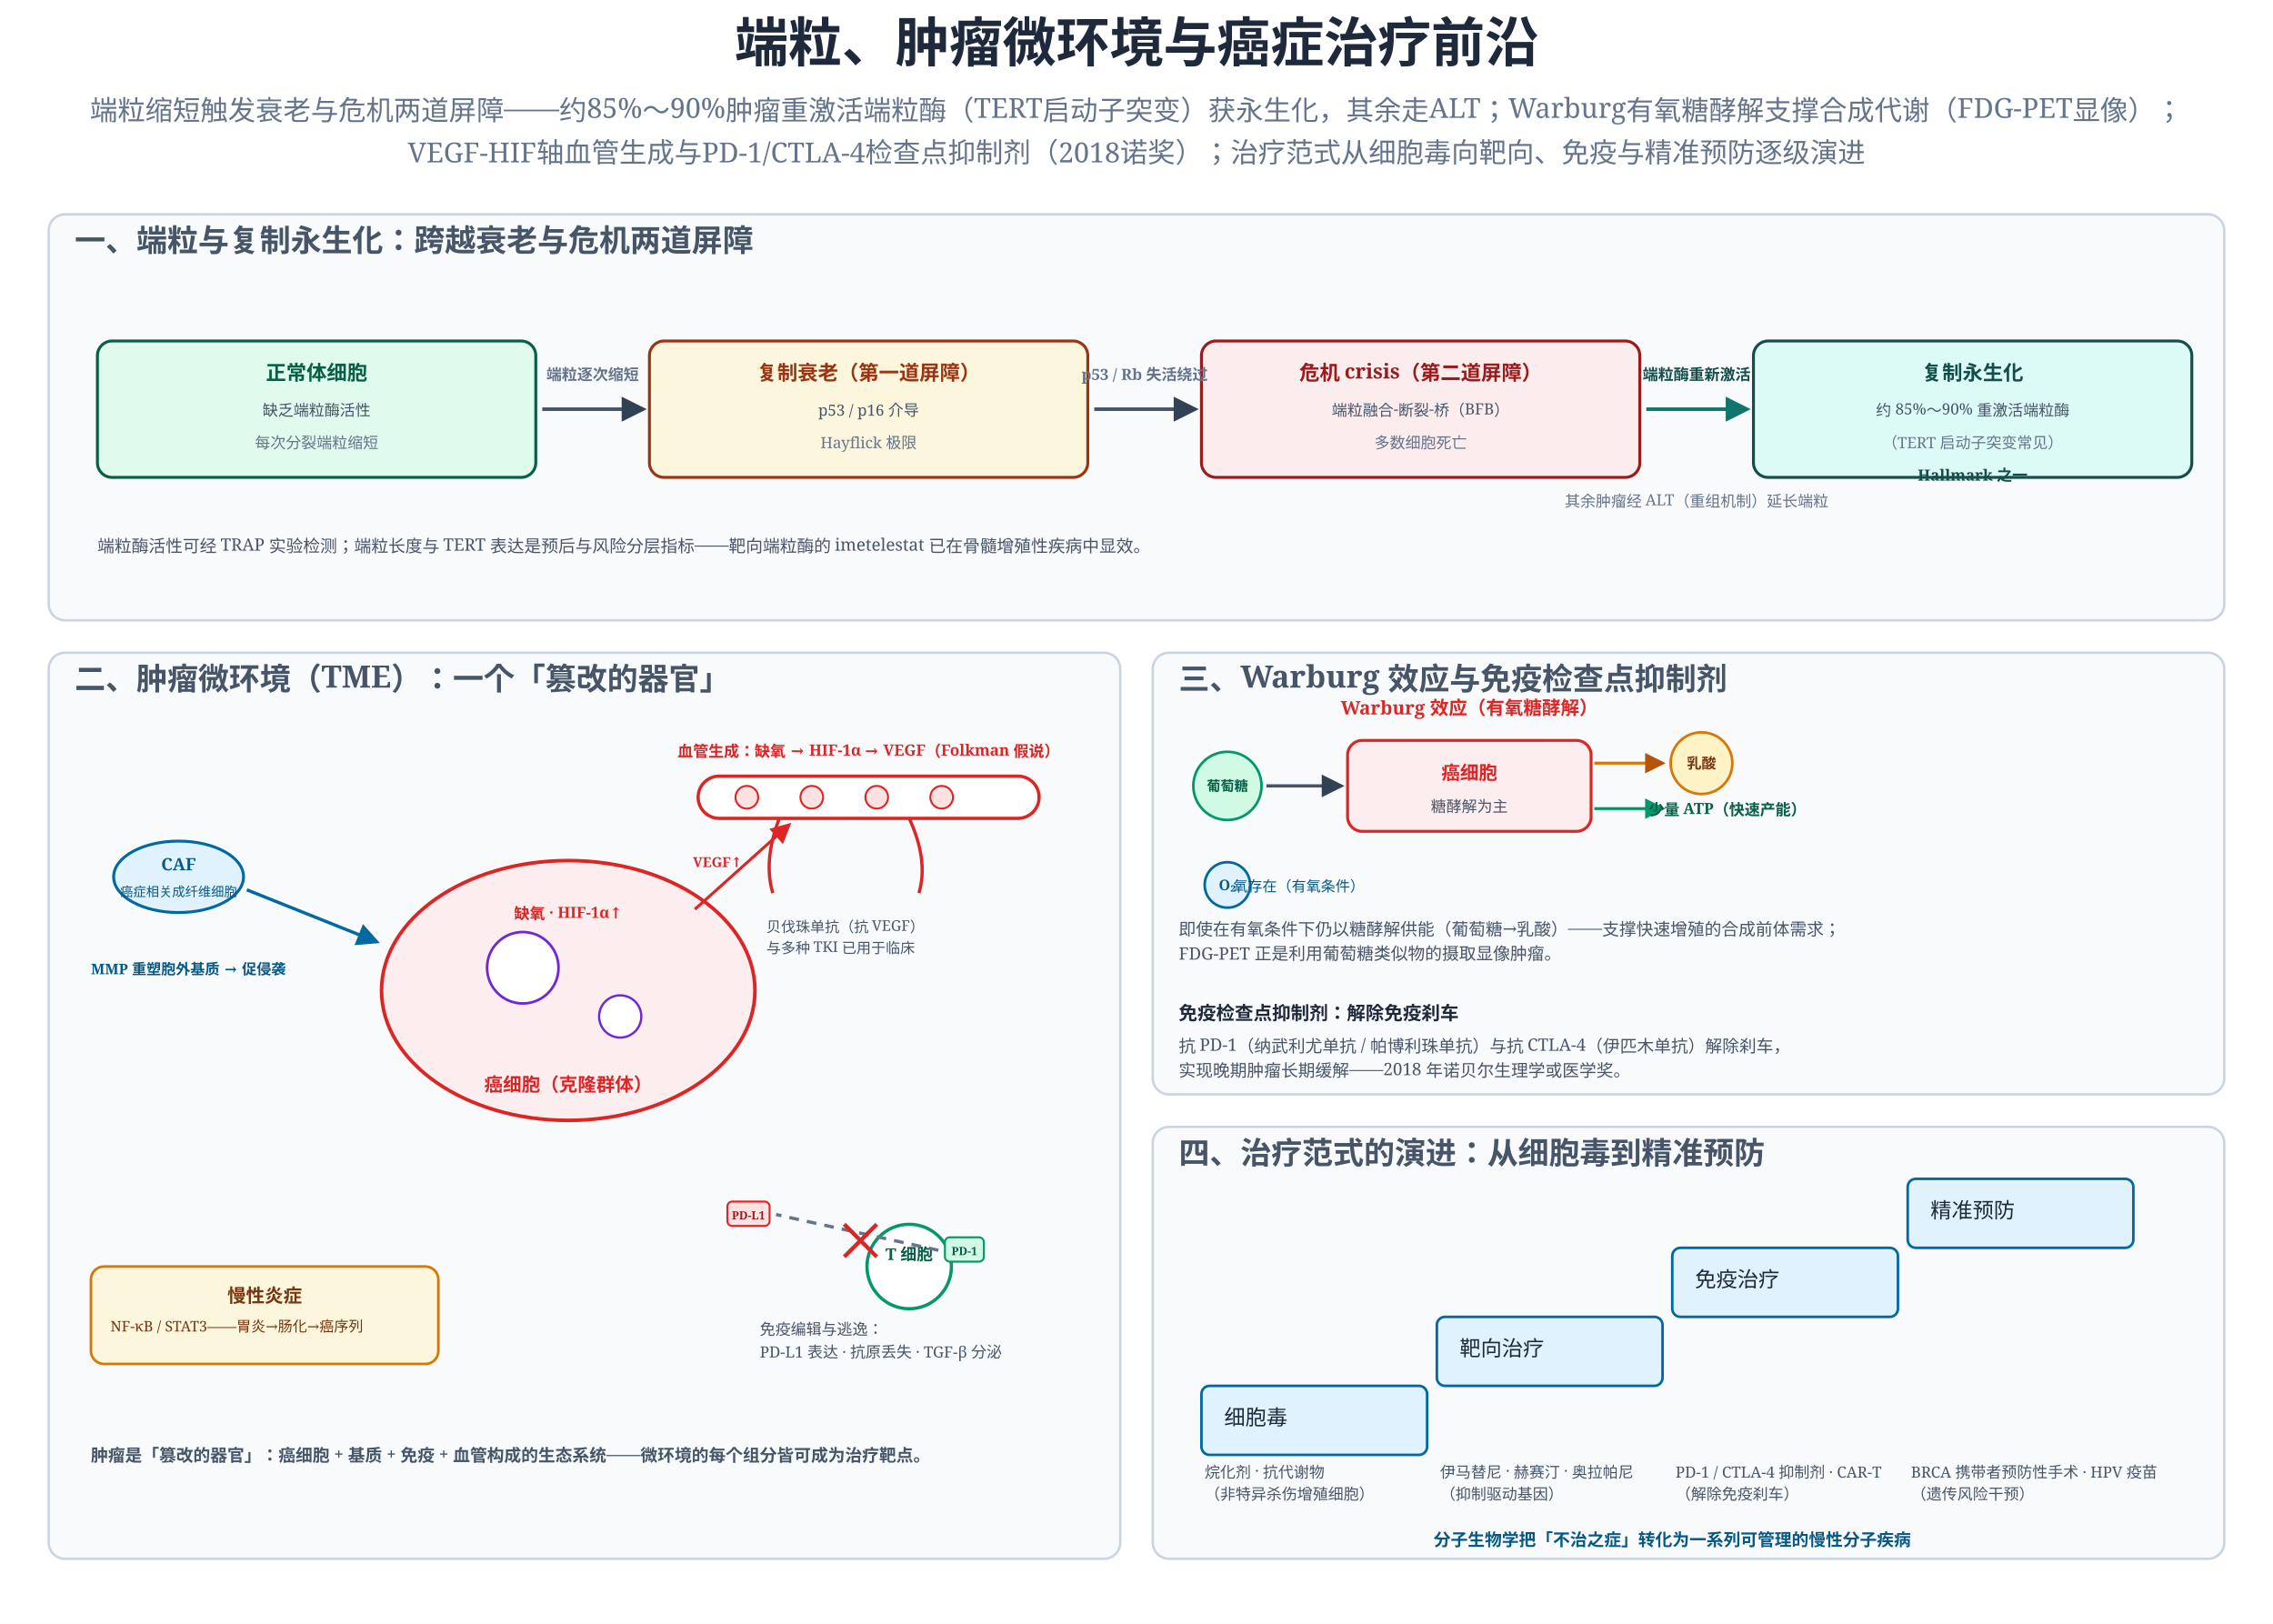
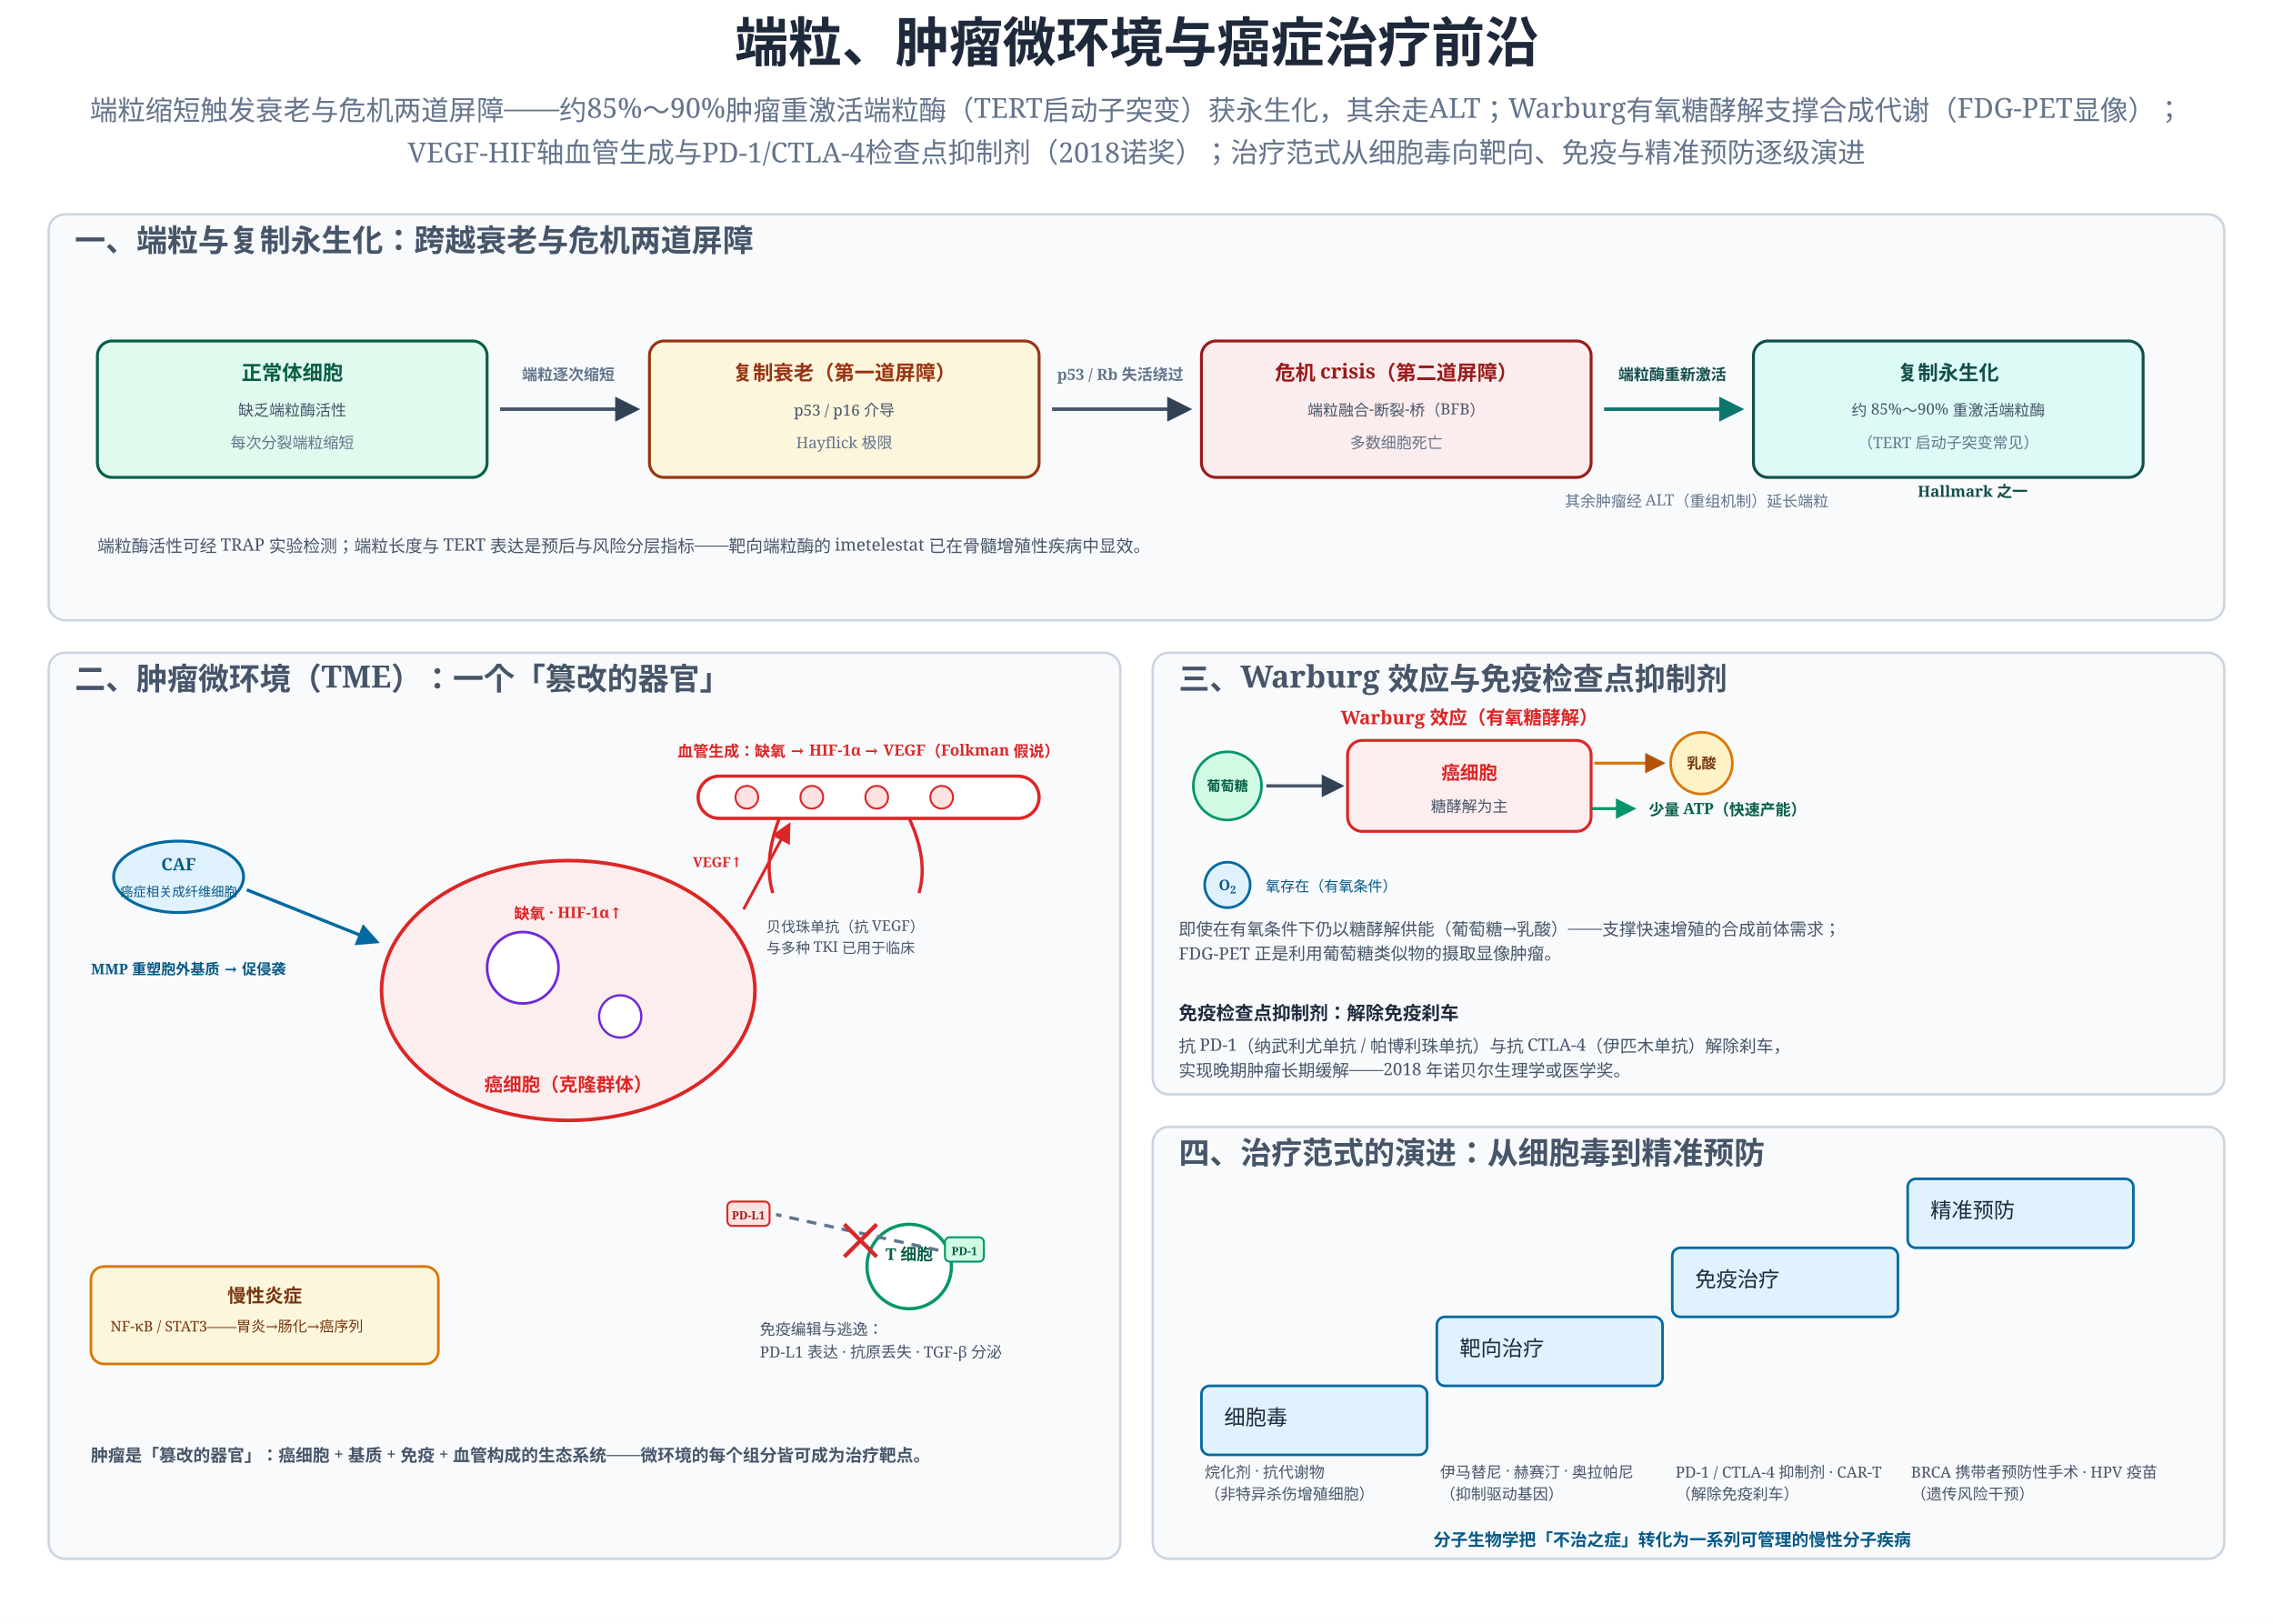
<svg xmlns="http://www.w3.org/2000/svg" width="1400" height="1000" viewBox="0 0 1400 1000" font-family="Noto Serif SC, LXGW WenKai, Songti SC, serif">
  <defs>
    <marker id="arr-ink" viewBox="0 0 10 10" refX="8.5" refY="5" markerWidth="7" markerHeight="7" orient="auto-start-reverse">
      <path d="M0,0 L10,5 L0,10 z" fill="#334155" />
    </marker>
    <marker id="arr-dna" viewBox="0 0 10 10" refX="8.5" refY="5" markerWidth="7" markerHeight="7" orient="auto-start-reverse">
      <path d="M0,0 L10,5 L0,10 z" fill="#0f766e" />
    </marker>
    <marker id="arr-rna" viewBox="0 0 10 10" refX="8.5" refY="5" markerWidth="7" markerHeight="7" orient="auto-start-reverse">
      <path d="M0,0 L10,5 L0,10 z" fill="#b45309" />
    </marker>
    <marker id="arr-pro" viewBox="0 0 10 10" refX="8.5" refY="5" markerWidth="7" markerHeight="7" orient="auto-start-reverse">
      <path d="M0,0 L10,5 L0,10 z" fill="#6d28d9" />
    </marker>
    <marker id="arr-enz" viewBox="0 0 10 10" refX="8.5" refY="5" markerWidth="7" markerHeight="7" orient="auto-start-reverse">
      <path d="M0,0 L10,5 L0,10 z" fill="#be185d" />
    </marker>
    <marker id="arr-acc" viewBox="0 0 10 10" refX="8.5" refY="5" markerWidth="7" markerHeight="7" orient="auto-start-reverse">
      <path d="M0,0 L10,5 L0,10 z" fill="#0369a1" />
    </marker>
    <marker id="arr-ok" viewBox="0 0 10 10" refX="8.5" refY="5" markerWidth="7" markerHeight="7" orient="auto-start-reverse">
      <path d="M0,0 L10,5 L0,10 z" fill="#059669" />
    </marker>
    <marker id="arr-warn" viewBox="0 0 10 10" refX="8.5" refY="5" markerWidth="7" markerHeight="7" orient="auto-start-reverse">
      <path d="M0,0 L10,5 L0,10 z" fill="#b45309" />
    </marker>
    <marker id="arr-bad" viewBox="0 0 10 10" refX="8.5" refY="5" markerWidth="7" markerHeight="7" orient="auto-start-reverse">
      <path d="M0,0 L10,5 L0,10 z" fill="#dc2626" />
    </marker>
    <marker id="arr-mute" viewBox="0 0 10 10" refX="8.5" refY="5" markerWidth="7" markerHeight="7" orient="auto-start-reverse">
      <path d="M0,0 L10,5 L0,10 z" fill="#94a3b8" />
    </marker>
  </defs>
  <rect x="0" y="0" width="1400" height="1000" fill="#ffffff" />
  <text x="700" y="38" text-anchor="middle" font-size="33" font-weight="700" fill="#1e293b">端粒、肿瘤微环境与癌症治疗前沿</text>
  <text x="700" y="74" text-anchor="middle" font-size="17" fill="#64748b">端粒缩短触发衰老与危机两道屏障——约85%～90%肿瘤重激活端粒酶（TERT启动子突变）获永生化，其余走ALT；Warburg有氧糖酵解支撑合成代谢（FDG-PET显像）；</text>
  <text x="700" y="100" text-anchor="middle" font-size="17" fill="#64748b">VEGF-HIF轴血管生成与PD-1/CTLA-4检查点抑制剂（2018诺奖）；治疗范式从细胞毒向靶向、免疫与精准预防逐级演进</text>
  <rect x="30" y="132" width="1340" height="250" rx="10" fill="#f8fafc" stroke="#cbd5e1" stroke-width="1.5" />
  <text x="46" y="154.84" font-size="19" fill="#475569" font-weight="700">一、端粒与复制永生化：跨越衰老与危机两道屏障</text>
-   <rect x="60" y="210" width="270" height="84" rx="9" fill="#d1fae5" fill-opacity="0.6" stroke="#065f46" stroke-width="1.8" />
-   <text x="195" y="234" font-size="12.5" fill="#065f46" text-anchor="middle" font-weight="700">正常体细胞</text>
-   <text x="195" y="256" font-size="9.5" fill="#475569" text-anchor="middle">缺乏端粒酶活性</text>
-   <text x="195" y="276" font-size="9.5" fill="#64748b" text-anchor="middle">每次分裂端粒缩短</text>
-   <rect x="400" y="210" width="270" height="84" rx="9" fill="#fef3c7" fill-opacity="0.6" stroke="#9a3412" stroke-width="1.8" />
-   <text x="535" y="234" font-size="12.5" fill="#9a3412" text-anchor="middle" font-weight="700">复制衰老（第一道屏障）</text>
-   <text x="535" y="256" font-size="9.5" fill="#475569" text-anchor="middle">p53 / p16 介导</text>
-   <text x="535" y="276" font-size="9.5" fill="#64748b" text-anchor="middle">Hayflick 极限</text>
-   <rect x="740" y="210" width="270" height="84" rx="9" fill="#fee2e2" fill-opacity="0.6" stroke="#991b1b" stroke-width="1.8" />
-   <text x="875" y="234" font-size="12.5" fill="#991b1b" text-anchor="middle" font-weight="700">危机 crisis（第二道屏障）</text>
-   <text x="875" y="256" font-size="9.5" fill="#475569" text-anchor="middle">端粒融合-断裂-桥（BFB）</text>
-   <text x="875" y="276" font-size="9.5" fill="#64748b" text-anchor="middle">多数细胞死亡</text>
-   <rect x="1080" y="210" width="270" height="84" rx="9" fill="#ccfbf1" fill-opacity="0.6" stroke="#134e4a" stroke-width="1.8" />
-   <text x="1215" y="234" font-size="12.5" fill="#134e4a" text-anchor="middle" font-weight="700">复制永生化</text>
-   <text x="1215" y="256" font-size="9.5" fill="#475569" text-anchor="middle">约 85%～90% 重激活端粒酶</text>
-   <text x="1215" y="276" font-size="9.5" fill="#64748b" text-anchor="middle">（TERT 启动子突变常见）</text>
-   <line x1="334" y1="252" x2="396" y2="252" stroke="#475569" stroke-width="2.2" marker-end="url(#arr-ink)" />
-   <text x="365" y="234" font-size="9.5" fill="#64748b" text-anchor="middle" font-weight="600">端粒逐次缩短</text>
-   <line x1="674" y1="252" x2="736" y2="252" stroke="#475569" stroke-width="2.2" marker-end="url(#arr-ink)" />
-   <text x="705" y="234" font-size="9.5" fill="#64748b" text-anchor="middle" font-weight="600">p53 / Rb 失活绕过</text>
-   <line x1="1014" y1="252" x2="1076" y2="252" stroke="#0f766e" stroke-width="2.2" marker-end="url(#arr-dna)" />
-   <text x="1045" y="234" font-size="9.5" fill="#134e4a" text-anchor="middle" font-weight="600">端粒酶重新激活</text>
+   <rect x="60" y="210" width="240" height="84" rx="9" fill="#d1fae5" fill-opacity="0.6" stroke="#065f46" stroke-width="1.8" />
+   <text x="180" y="234" font-size="12.5" fill="#065f46" text-anchor="middle" font-weight="700">正常体细胞</text>
+   <text x="180" y="256" font-size="9.5" fill="#475569" text-anchor="middle">缺乏端粒酶活性</text>
+   <text x="180" y="276" font-size="9.5" fill="#64748b" text-anchor="middle">每次分裂端粒缩短</text>
+   <rect x="400" y="210" width="240" height="84" rx="9" fill="#fef3c7" fill-opacity="0.6" stroke="#9a3412" stroke-width="1.8" />
+   <text x="520" y="234" font-size="12.5" fill="#9a3412" text-anchor="middle" font-weight="700">复制衰老（第一道屏障）</text>
+   <text x="520" y="256" font-size="9.5" fill="#475569" text-anchor="middle">p53 / p16 介导</text>
+   <text x="520" y="276" font-size="9.5" fill="#64748b" text-anchor="middle">Hayflick 极限</text>
+   <rect x="740" y="210" width="240" height="84" rx="9" fill="#fee2e2" fill-opacity="0.6" stroke="#991b1b" stroke-width="1.8" />
+   <text x="860" y="234" font-size="12.5" fill="#991b1b" text-anchor="middle" font-weight="700">危机 crisis（第二道屏障）</text>
+   <text x="860" y="256" font-size="9.5" fill="#475569" text-anchor="middle">端粒融合-断裂-桥（BFB）</text>
+   <text x="860" y="276" font-size="9.5" fill="#64748b" text-anchor="middle">多数细胞死亡</text>
+   <rect x="1080" y="210" width="240" height="84" rx="9" fill="#ccfbf1" fill-opacity="0.6" stroke="#134e4a" stroke-width="1.8" />
+   <text x="1200" y="234" font-size="12.5" fill="#134e4a" text-anchor="middle" font-weight="700">复制永生化</text>
+   <text x="1200" y="256" font-size="9.5" fill="#475569" text-anchor="middle">约 85%～90% 重激活端粒酶</text>
+   <text x="1200" y="276" font-size="9.5" fill="#64748b" text-anchor="middle">（TERT 启动子突变常见）</text>
+   <line x1="308" y1="252" x2="392" y2="252" stroke="#475569" stroke-width="2.2" marker-end="url(#arr-ink)" />
+   <text x="350" y="234" font-size="9.5" fill="#64748b" text-anchor="middle" font-weight="600">端粒逐次缩短</text>
+   <line x1="648" y1="252" x2="732" y2="252" stroke="#475569" stroke-width="2.2" marker-end="url(#arr-ink)" />
+   <text x="690" y="234" font-size="9.5" fill="#64748b" text-anchor="middle" font-weight="600">p53 / Rb 失活绕过</text>
+   <line x1="988" y1="252" x2="1072" y2="252" stroke="#0f766e" stroke-width="2.2" marker-end="url(#arr-dna)" />
+   <text x="1030" y="234" font-size="9.5" fill="#134e4a" text-anchor="middle" font-weight="600">端粒酶重新激活</text>
  <text x="1045" y="312" font-size="9.5" fill="#64748b" text-anchor="middle">其余肿瘤经 ALT（重组机制）延长端粒</text>
-   <text x="1215" y="296" font-size="9.5" fill="#134e4a" text-anchor="middle" font-weight="700">Hallmark 之一</text>
+   <text x="1215" y="306" font-size="9.5" fill="#134e4a" text-anchor="middle" font-weight="700">Hallmark 之一</text>
  <text x="60" y="340" font-size="10.5" fill="#475569">端粒酶活性可经 TRAP 实验检测；端粒长度与 TERT 表达是预后与风险分层指标——靶向端粒酶的 imetelestat 已在骨髓增殖性疾病中显效。</text>
  <rect x="30" y="402" width="660" height="558" rx="10" fill="#f8fafc" stroke="#cbd5e1" stroke-width="1.5" />
  <text x="46" y="424.84" font-size="19" fill="#475569" font-weight="700">二、肿瘤微环境（TME）：一个「篡改的器官」</text>
  <ellipse cx="350" cy="610" rx="115" ry="80" fill="#fee2e2" fill-opacity="0.55" stroke="#dc2626" stroke-width="2.2" />
  <circle cx="322" cy="596" r="22" fill="#ffffff" stroke="#6d28d9" stroke-width="1.6" />
  <circle cx="382" cy="626" r="13" fill="#ffffff" stroke="#6d28d9" stroke-width="1.4" />
  <text x="350" y="672" font-size="11.5" fill="#dc2626" text-anchor="middle" font-weight="700">癌细胞（克隆群体）</text>
  <text x="350" y="566" font-size="9.5" fill="#dc2626" text-anchor="middle" font-weight="700">缺氧 · HIF-1α↑</text>
  <text x="535" y="466" font-size="9.5" fill="#dc2626" text-anchor="middle" font-weight="600">血管生成：缺氧 → HIF-1α → VEGF（Folkman 假说）</text>
  <rect x="430" y="478" width="210" height="26" rx="13" fill="#ffffff" stroke="#dc2626" stroke-width="2" />
  <circle cx="460" cy="491" r="7" fill="#fee2e2" stroke="#dc2626" stroke-width="1.2" />
  <circle cx="500" cy="491" r="7" fill="#fee2e2" stroke="#dc2626" stroke-width="1.2" />
  <circle cx="540" cy="491" r="7" fill="#fee2e2" stroke="#dc2626" stroke-width="1.2" />
  <circle cx="580" cy="491" r="7" fill="#fee2e2" stroke="#dc2626" stroke-width="1.2" />
  <path d="M480,504 q-10,26 -4,46" fill="none" stroke="#dc2626" stroke-width="2" />
  <path d="M560,504 q12,26 6,46" fill="none" stroke="#dc2626" stroke-width="2" />
-   <line x1="428" y1="560" x2="486" y2="508" stroke="#dc2626" stroke-width="1.8" marker-end="url(#arr-bad)" />
+   <line x1="458" y1="560" x2="486" y2="508" stroke="#dc2626" stroke-width="1.8" marker-end="url(#arr-bad)" />
  <text x="442" y="534" font-size="8.5" fill="#dc2626" text-anchor="middle" font-weight="700">VEGF↑</text>
  <text x="472" y="574" font-size="9" fill="#475569">贝伐珠单抗（抗 VEGF）</text>
  <text x="472" y="587" font-size="9" fill="#475569">与多种 TKI 已用于临床</text>
  <ellipse cx="110" cy="540" rx="40" ry="22" fill="#e0f2fe" stroke="#0369a1" stroke-width="1.8" />
  <text x="110" y="536" font-size="10.5" fill="#075985" text-anchor="middle" font-weight="700">CAF</text>
  <text x="110" y="552" font-size="8" fill="#075985" text-anchor="middle">癌症相关成纤维细胞</text>
  <line x1="152" y1="548" x2="232" y2="580" stroke="#0369a1" stroke-width="2" marker-end="url(#arr-acc)" />
  <text x="56" y="600" font-size="9" fill="#075985" font-weight="600">MMP 重塑胞外基质 → 促侵袭</text>
  <circle cx="560" cy="780" r="26" fill="#ffffff" stroke="#059669" stroke-width="2" />
  <text x="560" y="776" font-size="10" fill="#065f46" text-anchor="middle" font-weight="700">T 细胞</text>
  <rect x="582" y="762" width="24" height="15" rx="3" fill="#d1fae5" stroke="#059669" stroke-width="1.2" />
  <text x="594" y="773" font-size="7" fill="#065f46" text-anchor="middle" font-weight="700">PD-1</text>
  <rect x="448" y="740" width="26" height="15" rx="3" fill="#fee2e2" stroke="#dc2626" stroke-width="1.2" />
  <text x="461" y="751" font-size="7" fill="#991b1b" text-anchor="middle" font-weight="700">PD-L1</text>
  <line x1="578" y1="770" x2="478" y2="748" stroke="#64748b" stroke-width="2" stroke-dasharray="6 5" />
  <line x1="520" y1="754" x2="540" y2="774" stroke="#dc2626" stroke-width="2.5" />
  <line x1="540" y1="754" x2="520" y2="774" stroke="#dc2626" stroke-width="2.5" />
  <text x="468" y="822" font-size="9.5" fill="#475569">免疫编辑与逃逸：</text>
  <text x="468" y="836" font-size="9.5" fill="#475569">PD-L1 表达 · 抗原丢失 · TGF-β 分泌</text>
  <rect x="56" y="780" width="214" height="60" rx="8" fill="#fef3c7" fill-opacity="0.6" stroke="#d97706" stroke-width="1.6" />
  <text x="163" y="802" font-size="11.5" fill="#78350f" text-anchor="middle" font-weight="700">慢性炎症</text>
  <text x="68" y="820" font-size="9" fill="#78350f">NF-κB / STAT3——胃炎→肠化→癌序列</text>
  <text x="56" y="900" font-size="10.5" fill="#475569" font-weight="600">肿瘤是「篡改的器官」：癌细胞 + 基质 + 免疫 + 血管构成的生态系统——微环境的每个组分皆可成为治疗靶点。</text>
  <rect x="710" y="402" width="660" height="272" rx="10" fill="#f8fafc" stroke="#cbd5e1" stroke-width="1.5" />
  <text x="726" y="424.84" font-size="19" fill="#475569" font-weight="700">三、Warburg 效应与免疫检查点抑制剂</text>
-   <text x="905" y="440" font-size="11.5" fill="#dc2626" text-anchor="middle" font-weight="700">Warburg 效应（有氧糖酵解）</text>
+   <text x="905" y="446" font-size="11.5" fill="#dc2626" text-anchor="middle" font-weight="700">Warburg 效应（有氧糖酵解）</text>
  <circle cx="756" cy="484" r="21" fill="#d1fae5" stroke="#059669" stroke-width="1.6" />
  <text x="756" y="487.06" font-size="8.5" fill="#065f46" text-anchor="middle" font-weight="700">葡萄糖</text>
  <line x1="780" y1="484" x2="826" y2="484" stroke="#475569" stroke-width="2" marker-end="url(#arr-ink)" />
  <rect x="830" y="456" width="150" height="56" rx="9" fill="#fee2e2" fill-opacity="0.55" stroke="#dc2626" stroke-width="1.8" />
  <text x="905" y="480" font-size="11.5" fill="#dc2626" text-anchor="middle" font-weight="700">癌细胞</text>
  <text x="905" y="500" font-size="9.5" fill="#475569" text-anchor="middle">糖酵解为主</text>
  <line x1="982" y1="470" x2="1024" y2="470" stroke="#d97706" stroke-width="1.8" marker-end="url(#arr-warn)" />
  <circle cx="1048" cy="470" r="19" fill="#fef3c7" stroke="#d97706" stroke-width="1.6" />
  <text x="1048" y="473.24" font-size="9" fill="#78350f" text-anchor="middle" font-weight="700">乳酸</text>
-   <line x1="982" y1="498" x2="1024" y2="498" stroke="#059669" stroke-width="1.8" marker-end="url(#arr-ok)" />
+   <line x1="980" y1="498" x2="1006" y2="498" stroke="#059669" stroke-width="1.8" marker-end="url(#arr-ok)" />
  <text x="1064" y="502" font-size="9.5" fill="#065f46" text-anchor="middle" font-weight="600">少量 ATP（快速产能）</text>
  <circle cx="756" cy="545" r="14" fill="#e0f2fe" stroke="#0369a1" stroke-width="1.6" />
-   <text x="756" y="548.24" font-size="9" fill="#075985" text-anchor="middle" font-weight="700">O₂</text>
-   <text x="800" y="549" font-size="9" fill="#075985" text-anchor="middle">氧存在（有氧条件）</text>
+   <text x="756" y="548.24" font-size="9" fill="#075985" text-anchor="middle" font-weight="700">O<tspan dy="2.0" font-size="6.5">2</tspan>
+   </text>
+   <text x="820" y="549" font-size="9" fill="#075985" text-anchor="middle">氧存在（有氧条件）</text>
  <text x="726" y="576" font-size="10.5" fill="#475569">即使在有氧条件下仍以糖酵解供能（葡萄糖→乳酸）——支撑快速增殖的合成前体需求；</text>
  <text x="726" y="591" font-size="10.5" fill="#475569">FDG-PET 正是利用葡萄糖类似物的摄取显像肿瘤。</text>
  <text x="726" y="628" font-size="11.5" fill="#1e293b" font-weight="700">免疫检查点抑制剂：解除免疫刹车</text>
  <text x="726" y="648" font-size="10.5" fill="#475569">抗 PD-1（纳武利尤单抗 / 帕博利珠单抗）与抗 CTLA-4（伊匹木单抗）解除刹车，</text>
  <text x="726" y="663" font-size="10.5" fill="#475569">实现晚期肿瘤长期缓解——2018 年诺贝尔生理学或医学奖。</text>
  <rect x="710" y="694" width="660" height="266" rx="10" fill="#f8fafc" stroke="#cbd5e1" stroke-width="1.5" />
  <text x="726" y="716.84" font-size="19" fill="#475569" font-weight="700">四、治疗范式的演进：从细胞毒到精准预防</text>
  <rect x="740" y="853.5" width="139" height="42.5" rx="5" fill="#e0f2fe" stroke="#0369a1" stroke-width="1.6" />
  <text x="754" y="877.5" font-size="13" fill="#1e293b">细胞毒</text>
  <rect x="885" y="811" width="139" height="42.5" rx="5" fill="#e0f2fe" stroke="#0369a1" stroke-width="1.6" />
  <text x="899" y="835" font-size="13" fill="#1e293b">靶向治疗</text>
  <rect x="1030" y="768.5" width="139" height="42.5" rx="5" fill="#e0f2fe" stroke="#0369a1" stroke-width="1.6" />
  <text x="1044" y="792.5" font-size="13" fill="#1e293b">免疫治疗</text>
  <rect x="1175" y="726" width="139" height="42.5" rx="5" fill="#e0f2fe" stroke="#0369a1" stroke-width="1.6" />
  <text x="1189" y="750" font-size="13" fill="#1e293b">精准预防</text>
  <text x="742" y="910" font-size="9.5" fill="#475569">烷化剂 · 抗代谢物</text>
  <text x="742" y="923.5" font-size="9.5" fill="#475569">（非特异杀伤增殖细胞）</text>
  <text x="887" y="910" font-size="9.5" fill="#475569">伊马替尼 · 赫赛汀 · 奥拉帕尼</text>
  <text x="887" y="923.5" font-size="9.5" fill="#475569">（抑制驱动基因）</text>
  <text x="1032" y="910" font-size="9.5" fill="#475569">PD-1 / CTLA-4 抑制剂 · CAR-T</text>
  <text x="1032" y="923.5" font-size="9.5" fill="#475569">（解除免疫刹车）</text>
  <text x="1177" y="910" font-size="9.5" fill="#475569">BRCA 携带者预防性手术 · HPV 疫苗</text>
  <text x="1177" y="923.5" font-size="9.5" fill="#475569">（遗传风险干预）</text>
  <text x="1030" y="952" font-size="10.5" fill="#075985" text-anchor="middle" font-weight="600">分子生物学把「不治之症」转化为一系列可管理的慢性分子疾病</text>
</svg>
